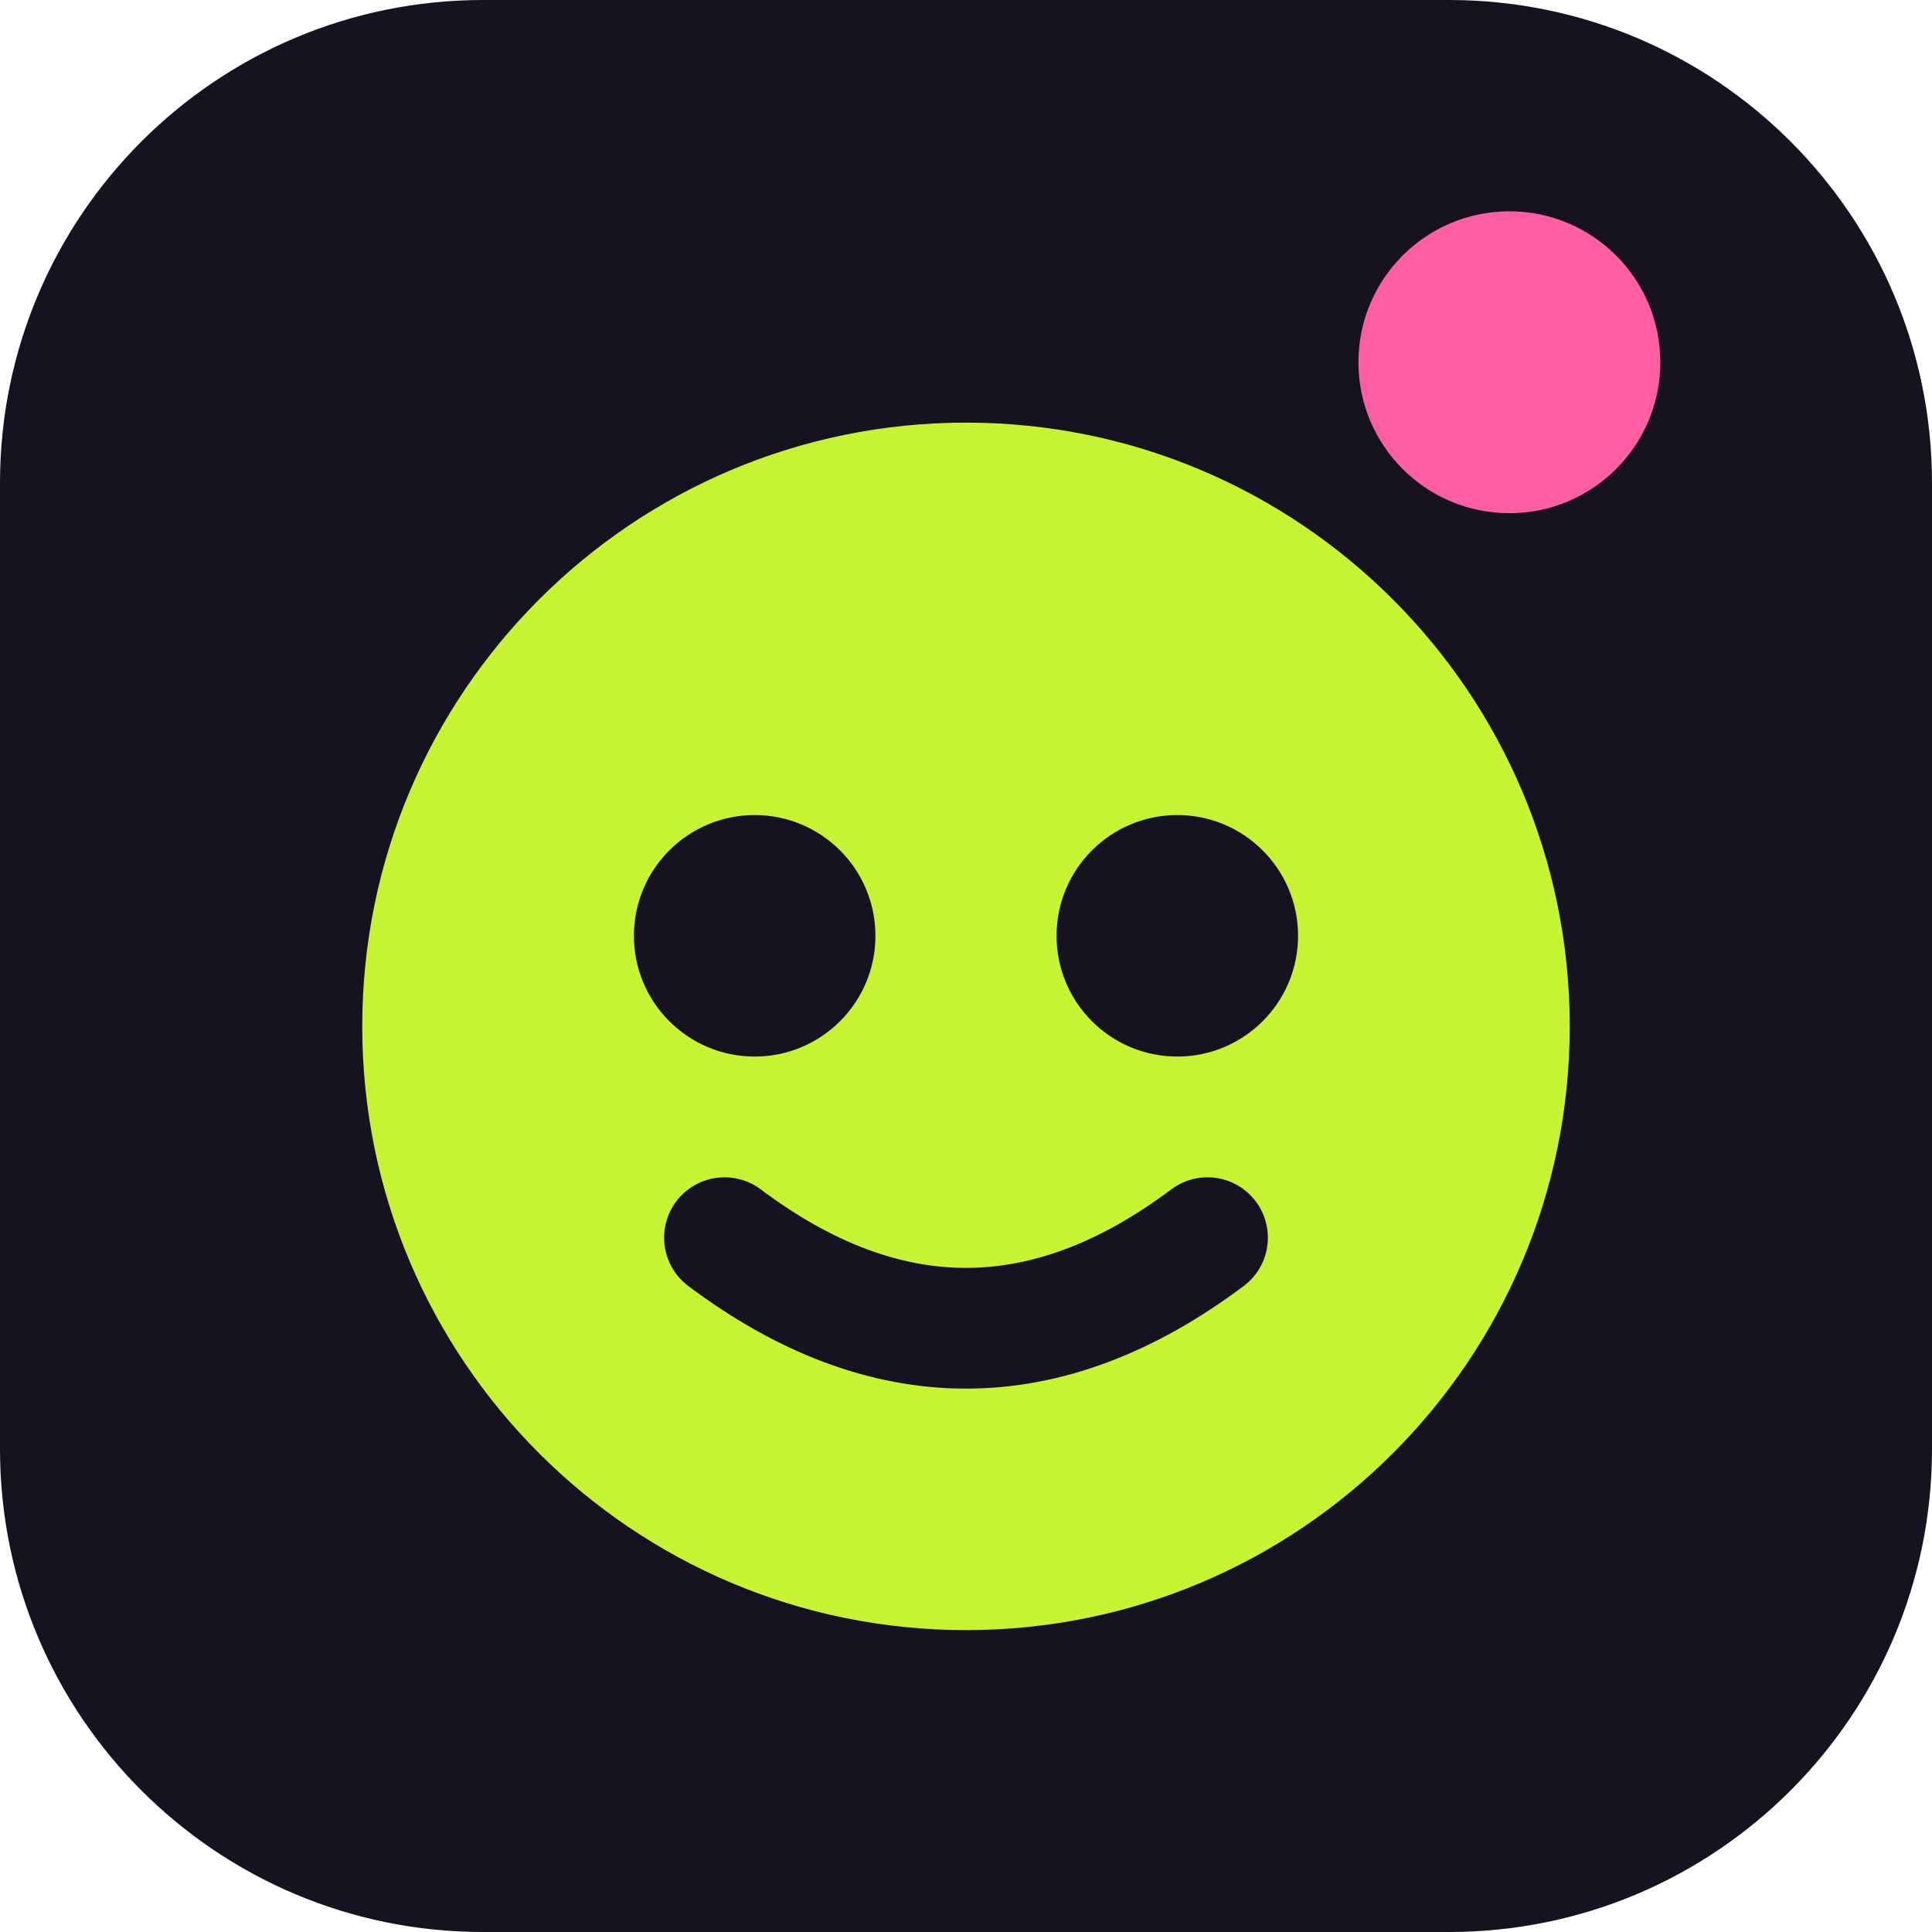
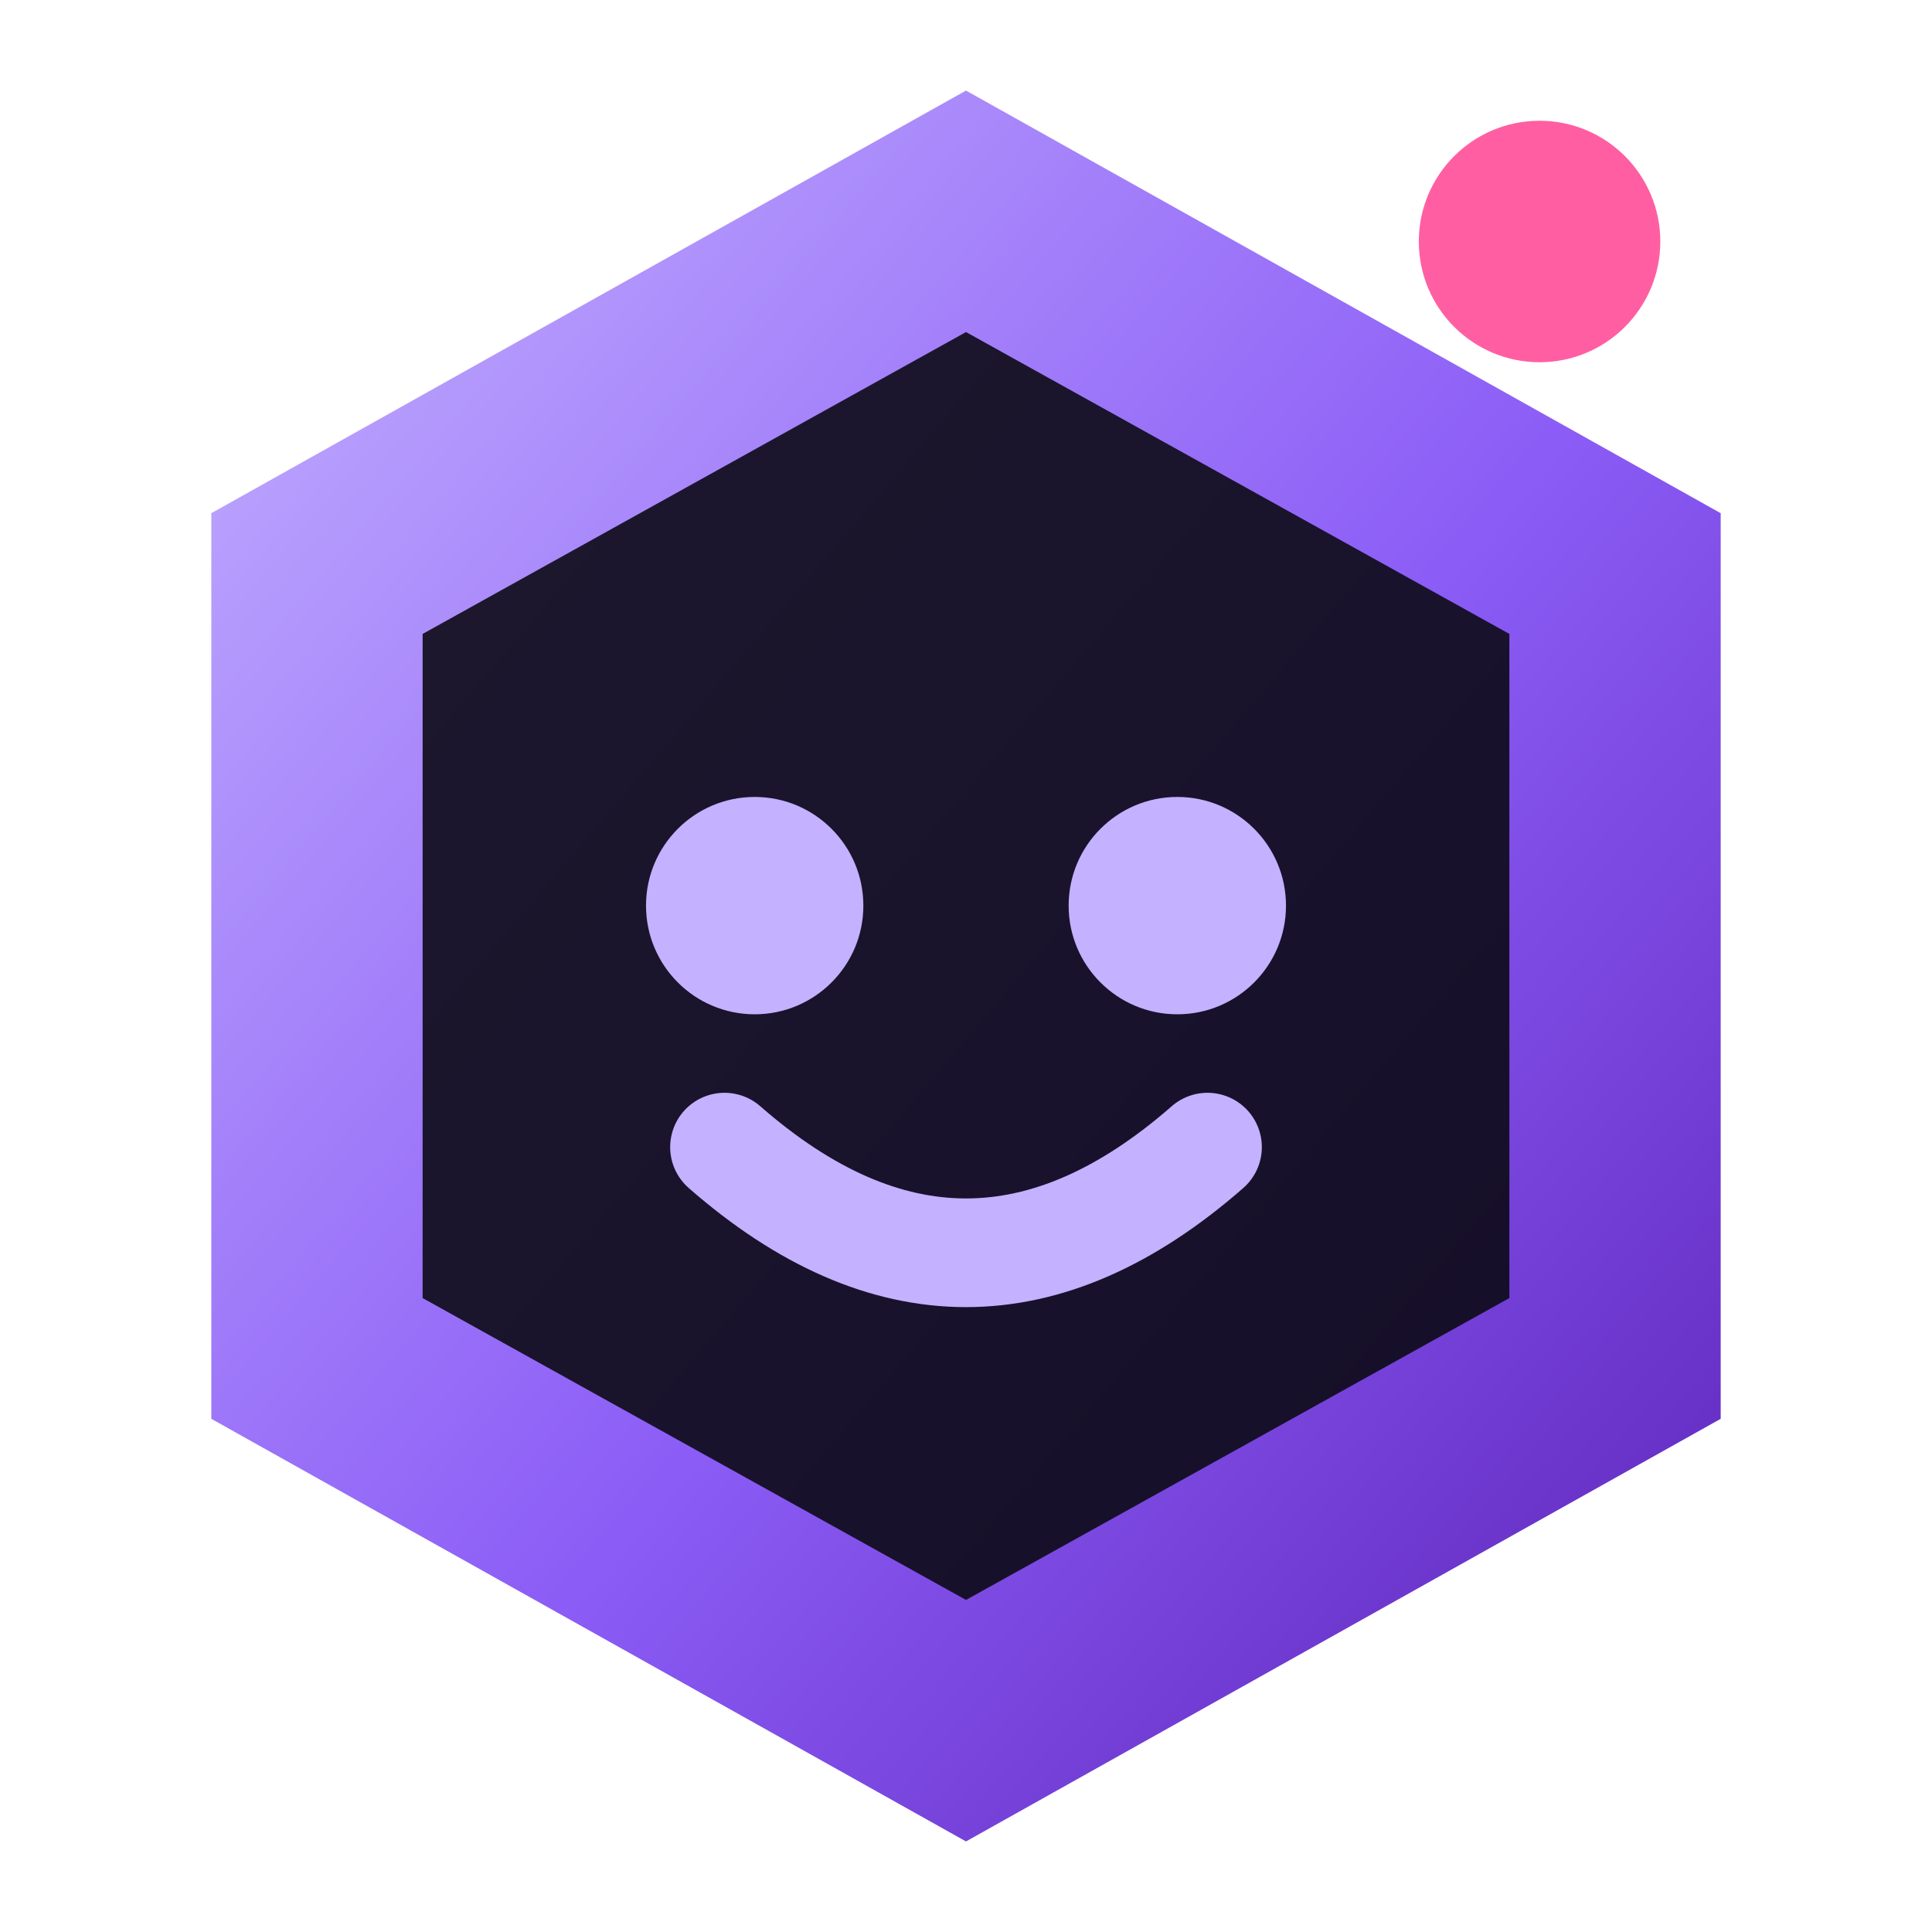
<svg xmlns="http://www.w3.org/2000/svg" viewBox="0 0 64 64">
-   <rect width="64" height="64" rx="16" fill="#16121f" />
-   <circle cx="32" cy="34" r="20" fill="#c6f432" />
-   <circle cx="25" cy="31" r="4" fill="#16121f" />
-   <circle cx="39" cy="31" r="4" fill="#16121f" />
-   <path d="M24 41q8 6 16 0" stroke="#16121f" stroke-width="4" fill="none" stroke-linecap="round" />
-   <circle cx="50" cy="12" r="5" fill="#ff5fa2" />
+   <defs>
+     <linearGradient id="g" x1="0" y1="0" x2="1" y2="1">
+       <stop offset="0" stop-color="#c4b1ff" />
+       <stop offset=".55" stop-color="#8b5cf6" />
+       <stop offset="1" stop-color="#5b21b6" />
+     </linearGradient>
+   </defs>
+   <path d="M32 3l25 14v30L32 61 7 47V17z" fill="url(#g)" />
+   <path d="M32 11l18 10v22L32 53 14 43V21z" fill="#0c0a16" opacity=".9" />
+   <circle cx="25" cy="30" r="3.6" fill="#c4b1ff" />
+   <circle cx="39" cy="30" r="3.6" fill="#c4b1ff" />
+   <path d="M24 38q8 7 16 0" stroke="#c4b1ff" stroke-width="3.6" fill="none" stroke-linecap="round" />
+   <circle cx="51" cy="8" r="4" fill="#ff5fa2" />
</svg>
